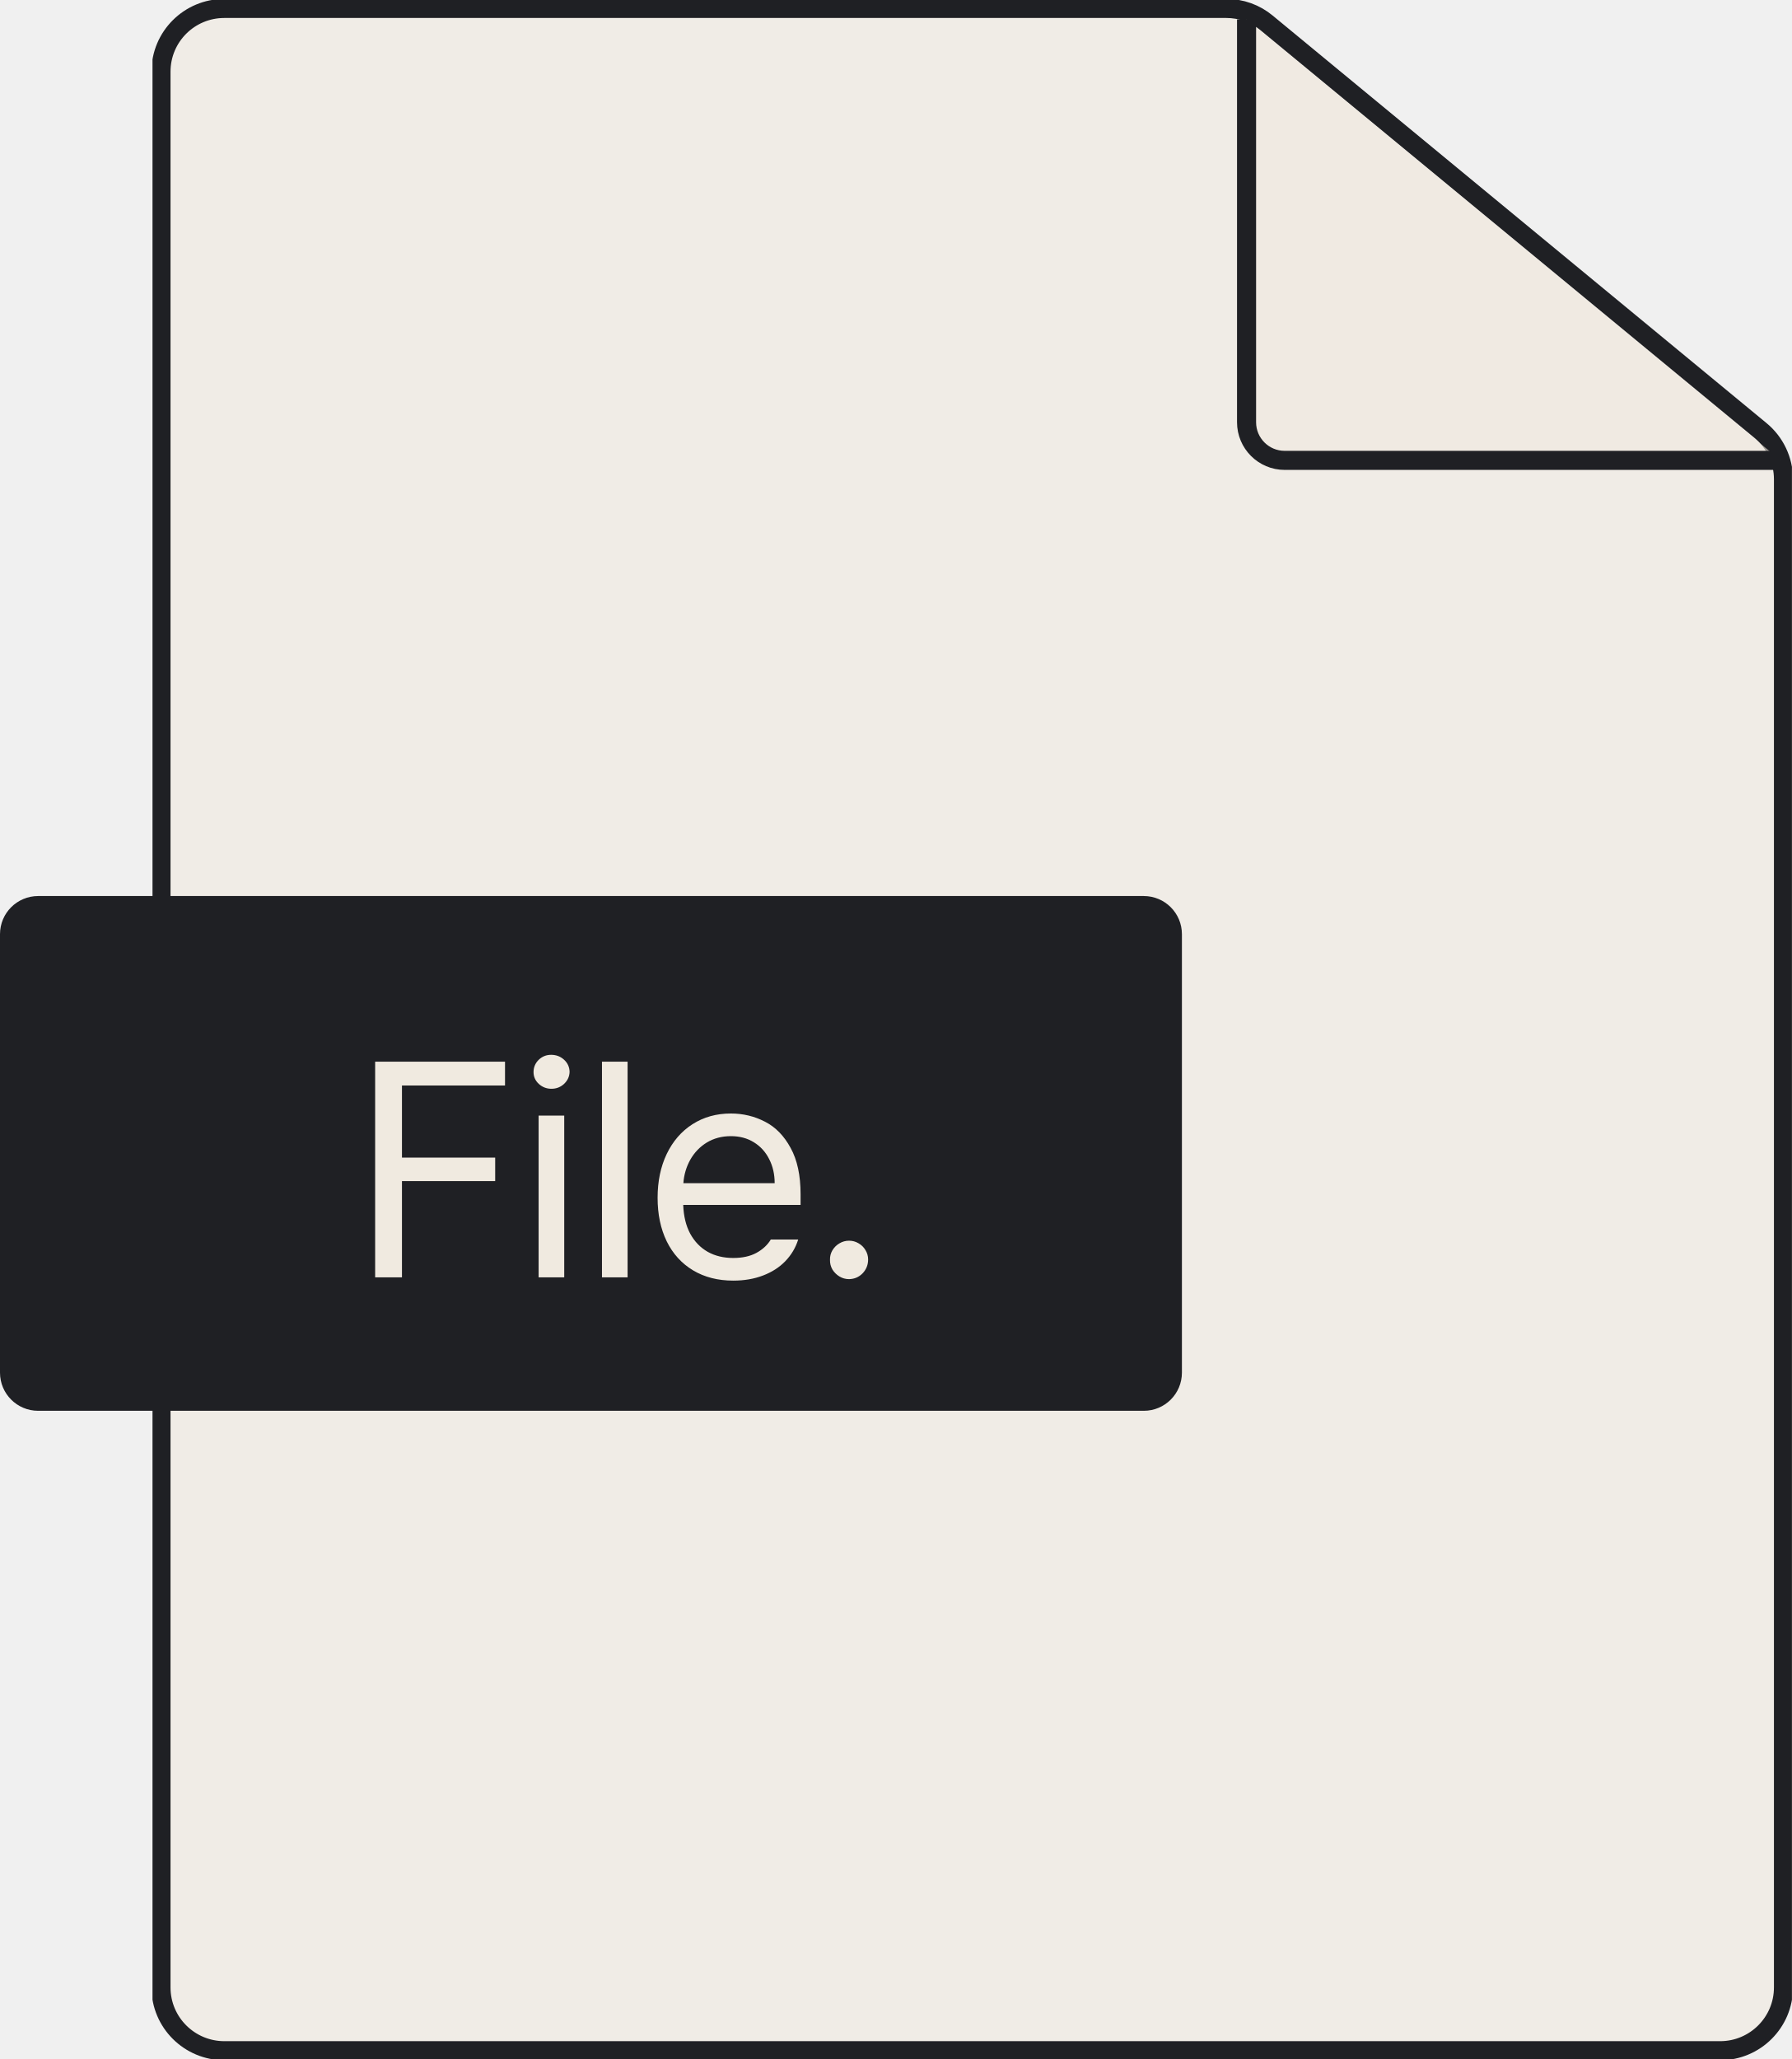
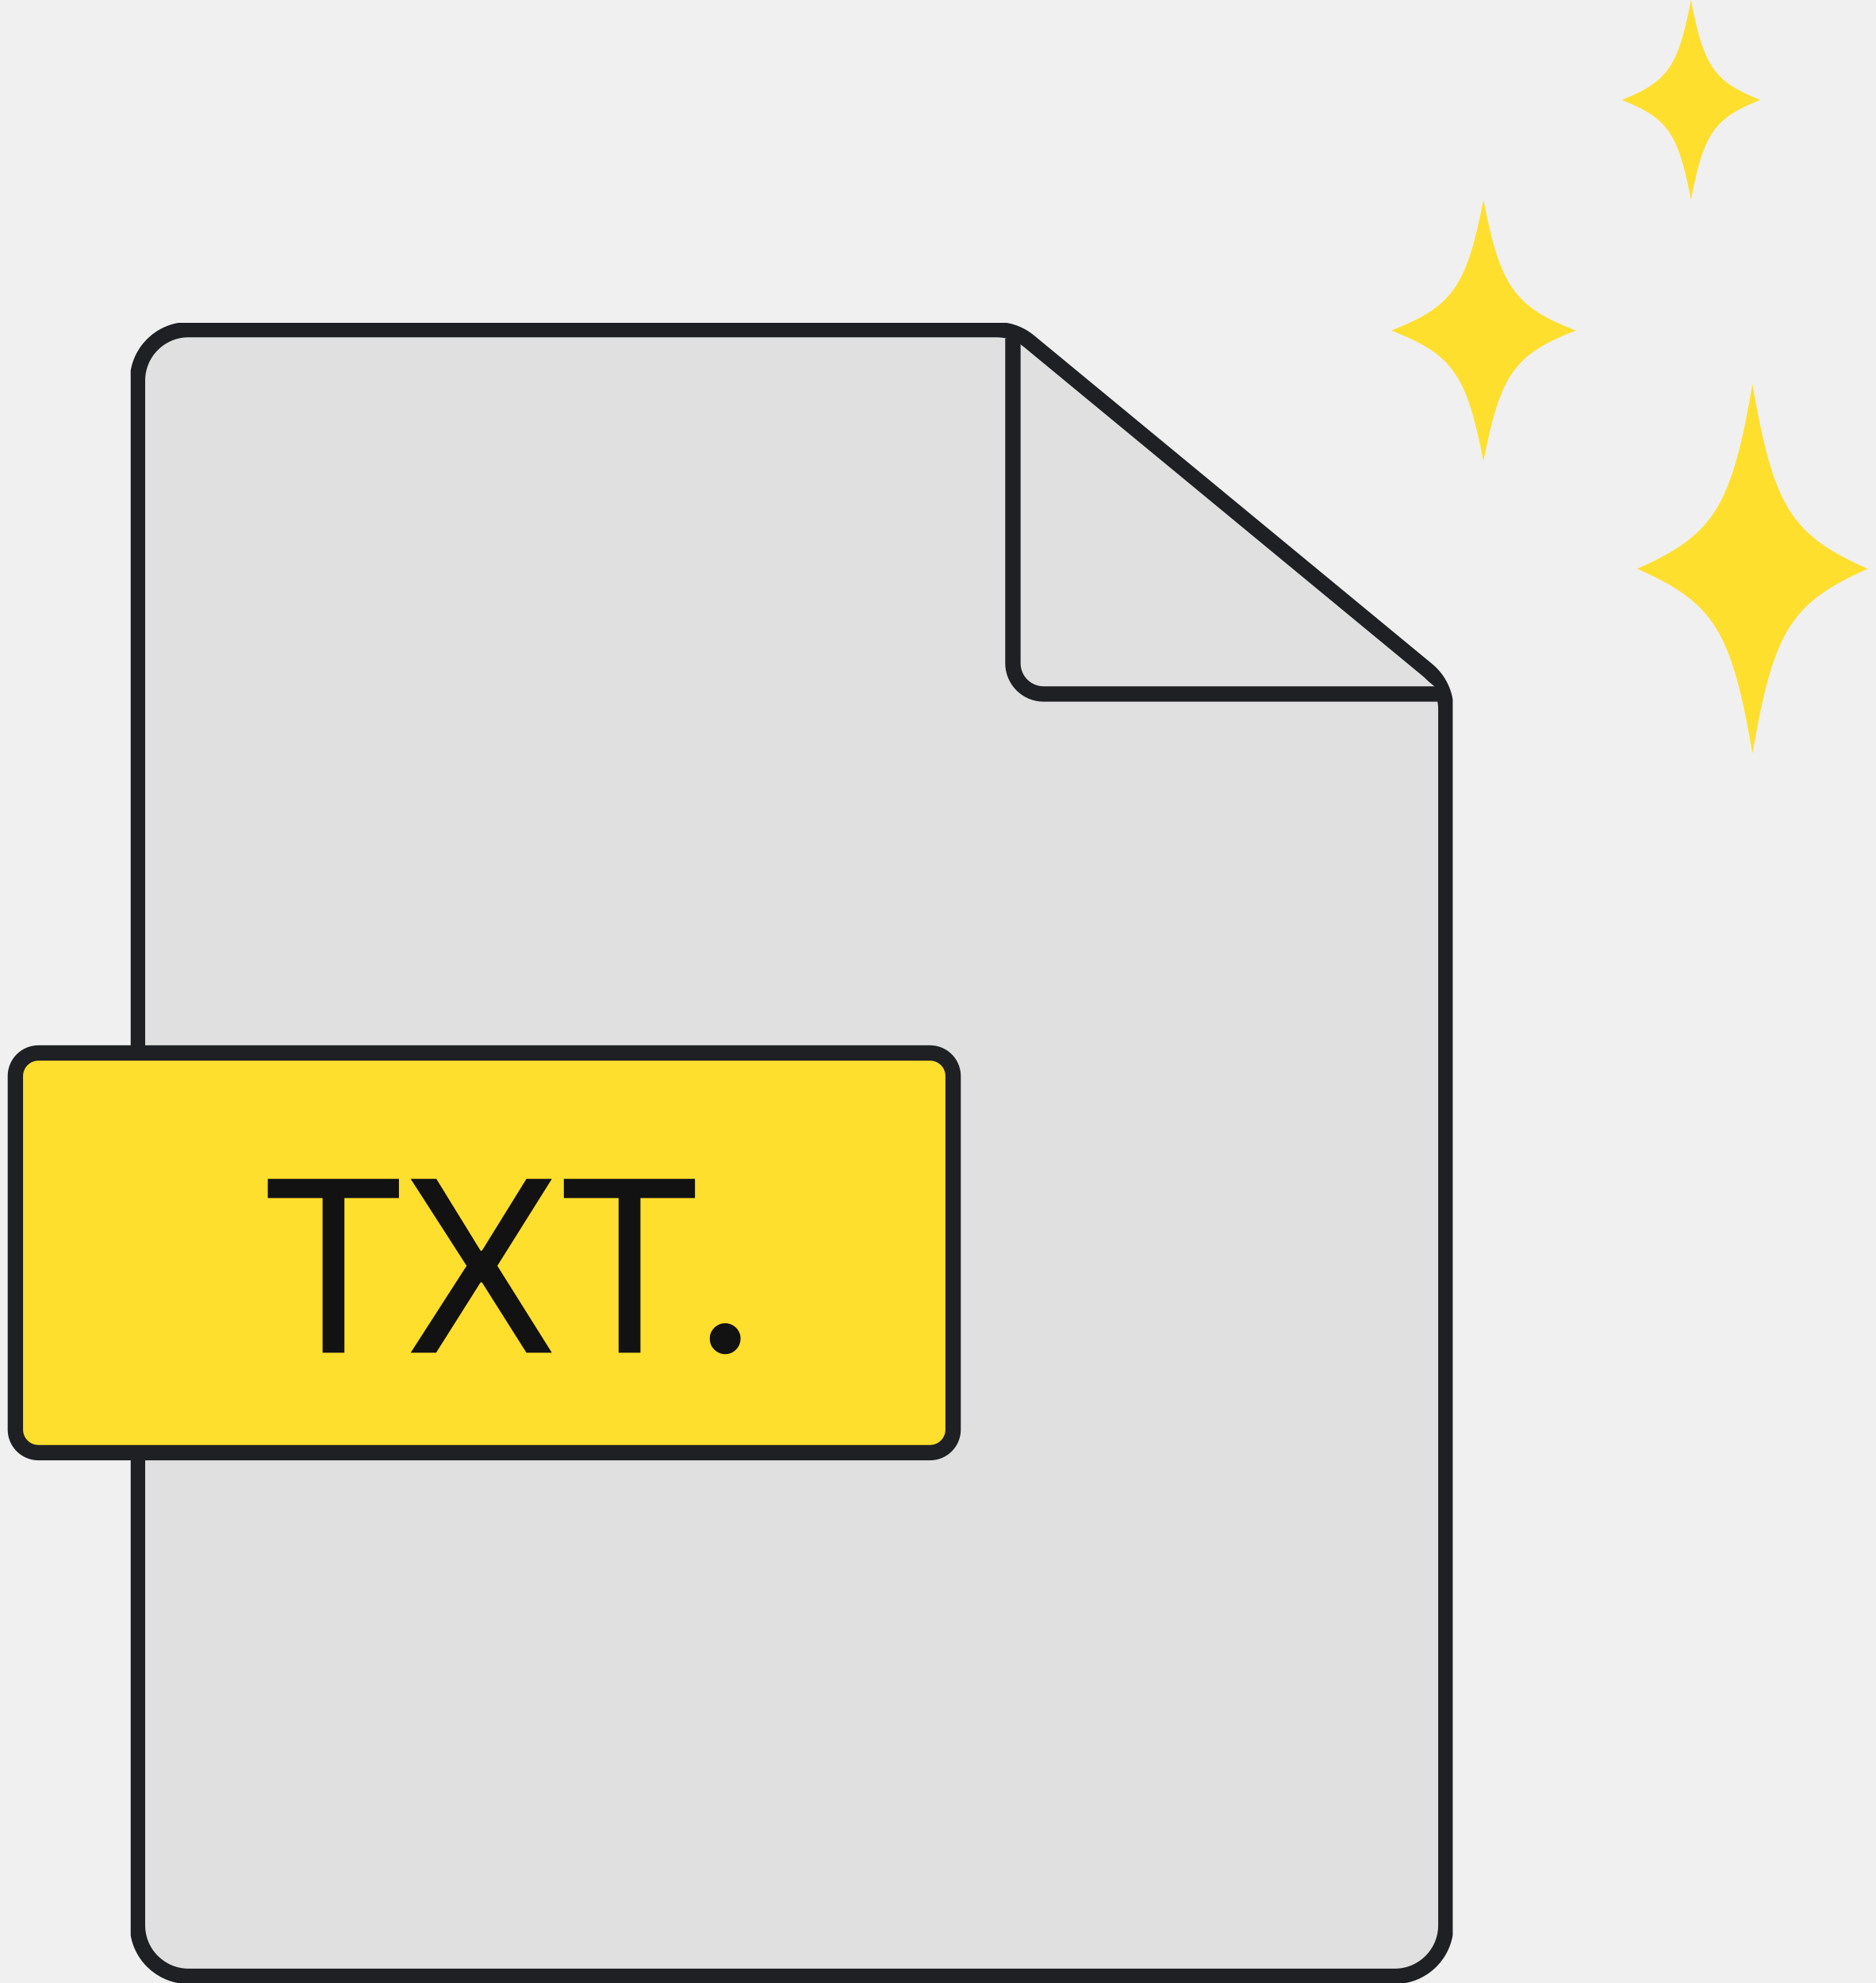
- <svg xmlns="http://www.w3.org/2000/svg" width="94" height="108" viewBox="0 0 94 108" fill="none">
-   <g clip-path="url(#clip0_2_29237)">
-     <path d="M93.556 25.132V104.247C93.556 106.075 92.072 107.565 90.231 107.565H11.77C9.939 107.565 8.445 106.084 8.445 104.247V3.761C8.445 1.925 9.93 0.443 11.77 0.443H64.332C65.106 0.443 65.853 0.71 66.448 1.206L92.347 22.577C93.112 23.207 93.556 24.148 93.556 25.132Z" fill="#F0EAE0" fill-opacity="0.6" stroke="#1F2024" stroke-miterlimit="10" />
-     <path d="M93.414 24.148H67.391C66.286 24.148 65.391 23.252 65.391 22.148V1.02" fill="#F0EAE0" fill-opacity="0.6" />
-     <path d="M93.414 24.148H67.391C66.286 24.148 65.391 23.252 65.391 22.148V1.02" stroke="#1F2024" stroke-miterlimit="10" />
+ <svg xmlns="http://www.w3.org/2000/svg" width="122" height="129" viewBox="0 0 122 129" fill="none">
+   <g clip-path="url(#clip0_90_4239)">
+     <path d="M94.055 46.132V125.247C94.055 127.075 92.57 128.565 90.73 128.565H12.27C10.438 128.565 8.944 127.084 8.944 125.247V24.761C8.944 22.925 10.429 21.443 12.27 21.443H64.831C65.605 21.443 66.352 21.709 66.947 22.206L92.846 43.577C93.611 44.207 94.055 45.148 94.055 46.132Z" fill="#E0E0E0" stroke="#1F2024" stroke-miterlimit="10" />
+     <path d="M93.913 45.147H67.89C66.785 45.147 65.89 44.252 65.89 43.147V22.02" fill="#E0E0E0" />
+     <path d="M93.913 45.147H67.89C66.785 45.147 65.89 44.252 65.89 43.147V22.02" stroke="#1F2024" stroke-miterlimit="10" />
  </g>
-   <rect x="0.5" y="47.5" width="61" height="26" rx="1.5" fill="#1F2024" stroke="#1F2024" />
-   <path d="M19.679 55.688H26.492V56.938H21.086V60.719H25.976V61.953H21.086V67H19.679V55.688ZM28.254 58.516H29.598V67H28.254V58.516ZM28.926 57.109C28.67 57.109 28.449 57.023 28.262 56.852C28.079 56.68 27.988 56.474 27.988 56.234C27.988 55.984 28.077 55.771 28.254 55.594C28.436 55.417 28.655 55.328 28.91 55.328C29.176 55.328 29.402 55.414 29.59 55.586C29.777 55.758 29.873 55.969 29.879 56.219C29.873 56.464 29.777 56.675 29.59 56.852C29.407 57.023 29.186 57.109 28.926 57.109ZM32.922 67H31.578V55.688H32.922V67ZM38.465 67.172C37.658 67.172 36.955 66.992 36.356 66.633C35.757 66.273 35.296 65.766 34.973 65.109C34.655 64.453 34.496 63.693 34.496 62.828C34.496 61.964 34.655 61.198 34.973 60.531C35.296 59.859 35.746 59.339 36.324 58.969C36.908 58.594 37.58 58.406 38.34 58.406C38.981 58.406 39.577 58.55 40.129 58.836C40.681 59.117 41.129 59.575 41.473 60.211C41.822 60.841 41.996 61.651 41.996 62.641V63.203H35.84C35.861 63.792 35.983 64.294 36.207 64.711C36.436 65.128 36.744 65.445 37.129 65.664C37.514 65.878 37.96 65.984 38.465 65.984C38.944 65.984 39.348 65.896 39.676 65.719C40.009 65.537 40.262 65.302 40.434 65.016H41.871C41.736 65.448 41.509 65.828 41.192 66.156C40.879 66.479 40.488 66.729 40.02 66.906C39.556 67.083 39.038 67.172 38.465 67.172ZM40.637 62.062C40.637 61.594 40.541 61.172 40.348 60.797C40.16 60.422 39.892 60.128 39.543 59.914C39.199 59.7 38.798 59.594 38.34 59.594C37.866 59.594 37.444 59.706 37.074 59.93C36.71 60.154 36.421 60.456 36.207 60.836C35.999 61.211 35.879 61.62 35.848 62.062H40.637ZM44.539 67.094C44.357 67.094 44.188 67.047 44.032 66.953C43.88 66.859 43.758 66.737 43.664 66.586C43.576 66.43 43.534 66.26 43.539 66.078C43.534 65.901 43.576 65.737 43.664 65.586C43.758 65.43 43.88 65.307 44.032 65.219C44.188 65.125 44.357 65.078 44.539 65.078C44.717 65.078 44.88 65.122 45.032 65.211C45.188 65.299 45.31 65.419 45.399 65.57C45.492 65.721 45.539 65.885 45.539 66.062C45.539 66.344 45.443 66.586 45.25 66.789C45.058 66.987 44.821 67.088 44.539 67.094Z" fill="#F0EAE0" />
+   <path d="M1 70C1 69.172 1.672 68.5 2.5 68.5H60.5C61.328 68.5 62 69.172 62 70V93C62 93.828 61.328 94.5 60.5 94.5H2.5C1.672 94.5 1 93.828 1 93V70Z" fill="#FFDF2D" stroke="#1F2024" />
+   <path d="M17.42 76.688H25.951V77.938H22.404V88H20.982V77.938H17.42V76.688ZM31.26 81.359H31.353L34.244 76.688H35.9L32.353 82.344L35.9 88H34.244L31.353 83.422H31.26L28.369 88H26.713L30.353 82.344L26.713 76.688H28.385L31.26 81.359ZM36.678 76.688H45.209V77.938H41.662V88H40.24V77.938H36.678V76.688ZM47.174 88.094C46.992 88.094 46.822 88.047 46.666 87.953C46.515 87.859 46.393 87.737 46.299 87.586C46.211 87.43 46.169 87.26 46.174 87.078C46.169 86.901 46.211 86.737 46.299 86.586C46.393 86.43 46.515 86.307 46.666 86.219C46.822 86.125 46.992 86.078 47.174 86.078C47.351 86.078 47.515 86.122 47.666 86.211C47.822 86.299 47.945 86.419 48.033 86.57C48.127 86.721 48.174 86.885 48.174 87.062C48.174 87.344 48.078 87.586 47.885 87.789C47.692 87.987 47.455 88.088 47.174 88.094Z" fill="#121212" />
+   <g clip-path="url(#clip1_90_4239)">
+     <path d="M121.5 37.002C116.5 39.213 115.382 41.003 114 49.004C112.618 41.003 111.5 39.213 106.5 37.002C111.5 34.791 112.618 33.001 114 25C115.382 33.001 116.5 34.791 121.5 37.002Z" fill="#FFDF2D" />
+   </g>
+   <g clip-path="url(#clip2_90_4239)">
+     <path d="M102.5 21.501C98.5 23.067 97.606 24.335 96.5 30.003C95.394 24.335 94.5 23.067 90.5 21.501C94.5 19.935 95.394 18.668 96.5 13C97.606 18.668 98.5 19.935 102.5 21.501Z" fill="#FFDF2D" />
+   </g>
+   <g clip-path="url(#clip3_90_4239)">
+     <path d="M114.5 6.501C111.5 7.699 110.829 8.668 110 13.002C109.171 8.668 108.5 7.699 105.5 6.501C108.5 5.304 109.171 4.334 110 0C110.829 4.334 111.5 5.304 114.5 6.501Z" fill="#FFDF2D" />
+   </g>
  <defs>
-     <clipPath id="clip0_2_29237">
-       <rect width="86" height="108" fill="white" transform="translate(8)" />
+     <clipPath id="clip0_90_4239">
+       <rect width="86" height="108" fill="white" transform="translate(8.5 21)" />
+     </clipPath>
+     <clipPath id="clip1_90_4239">
+       <rect width="15" height="24" fill="white" transform="translate(106.5 25)" />
+     </clipPath>
+     <clipPath id="clip2_90_4239">
+       <rect width="12" height="17" fill="white" transform="translate(90.5 13)" />
+     </clipPath>
+     <clipPath id="clip3_90_4239">
+       <rect width="9" height="13" fill="white" transform="translate(105.5)" />
    </clipPath>
  </defs>
</svg>
